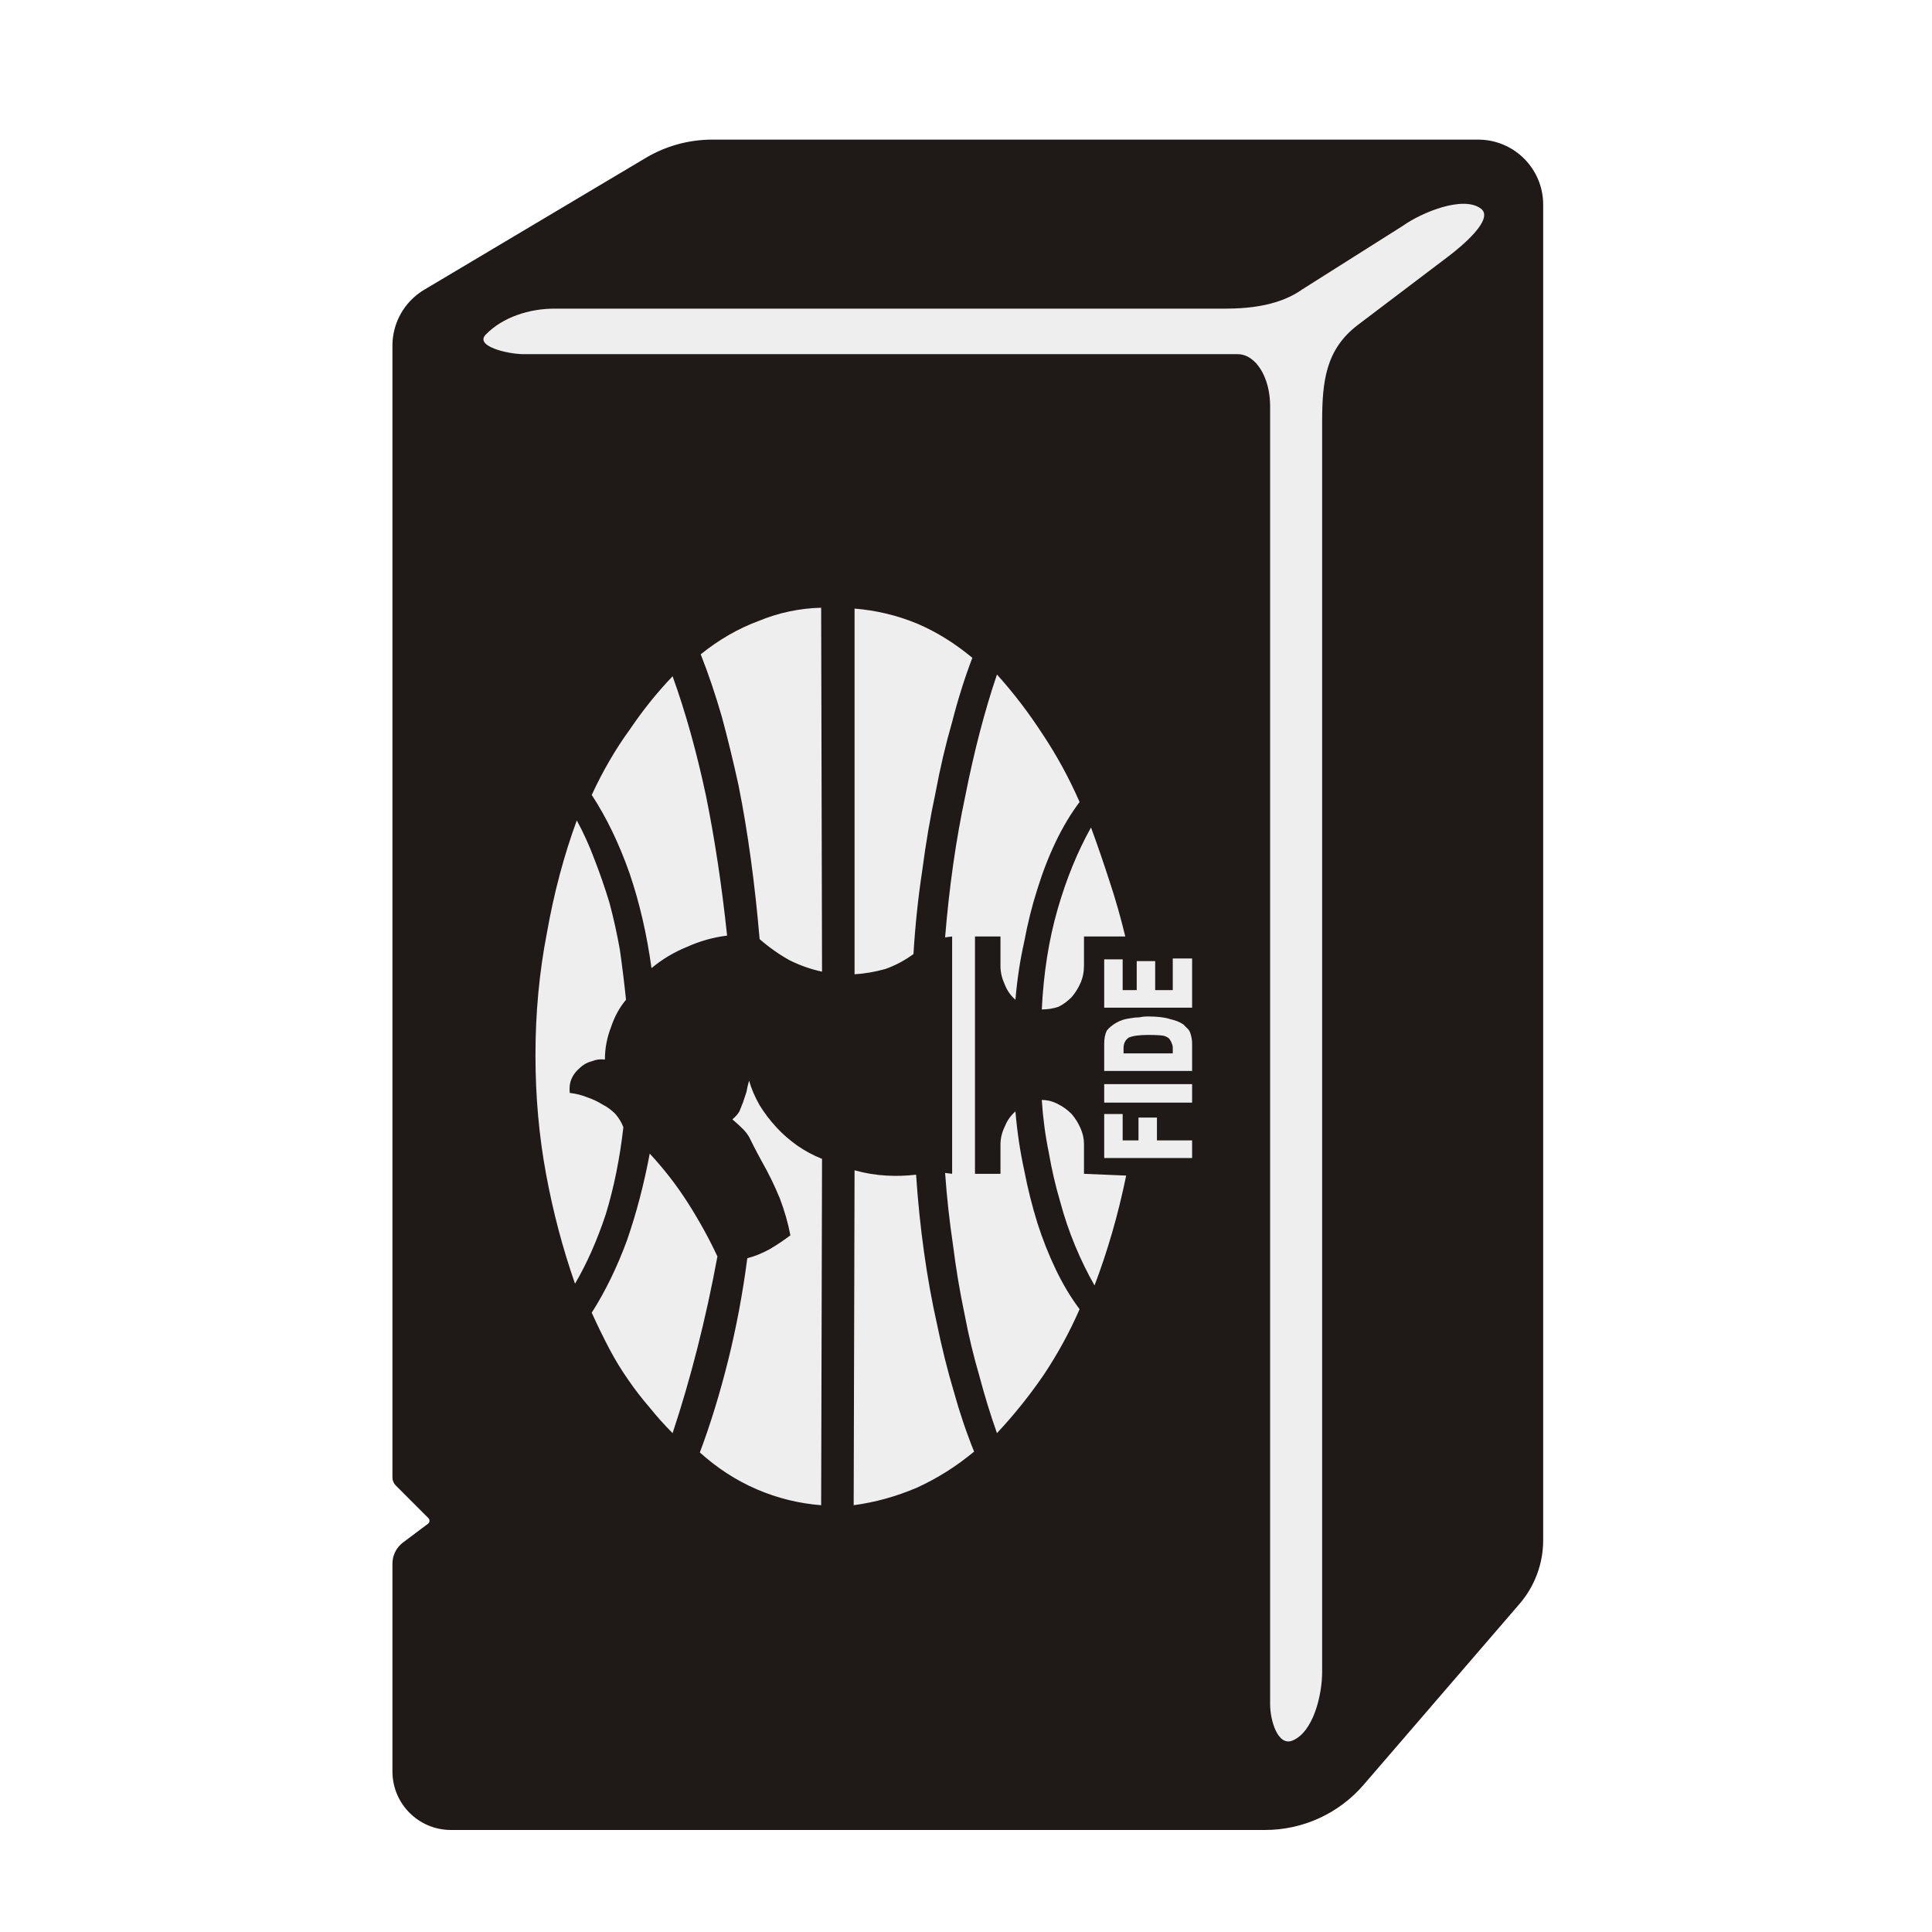
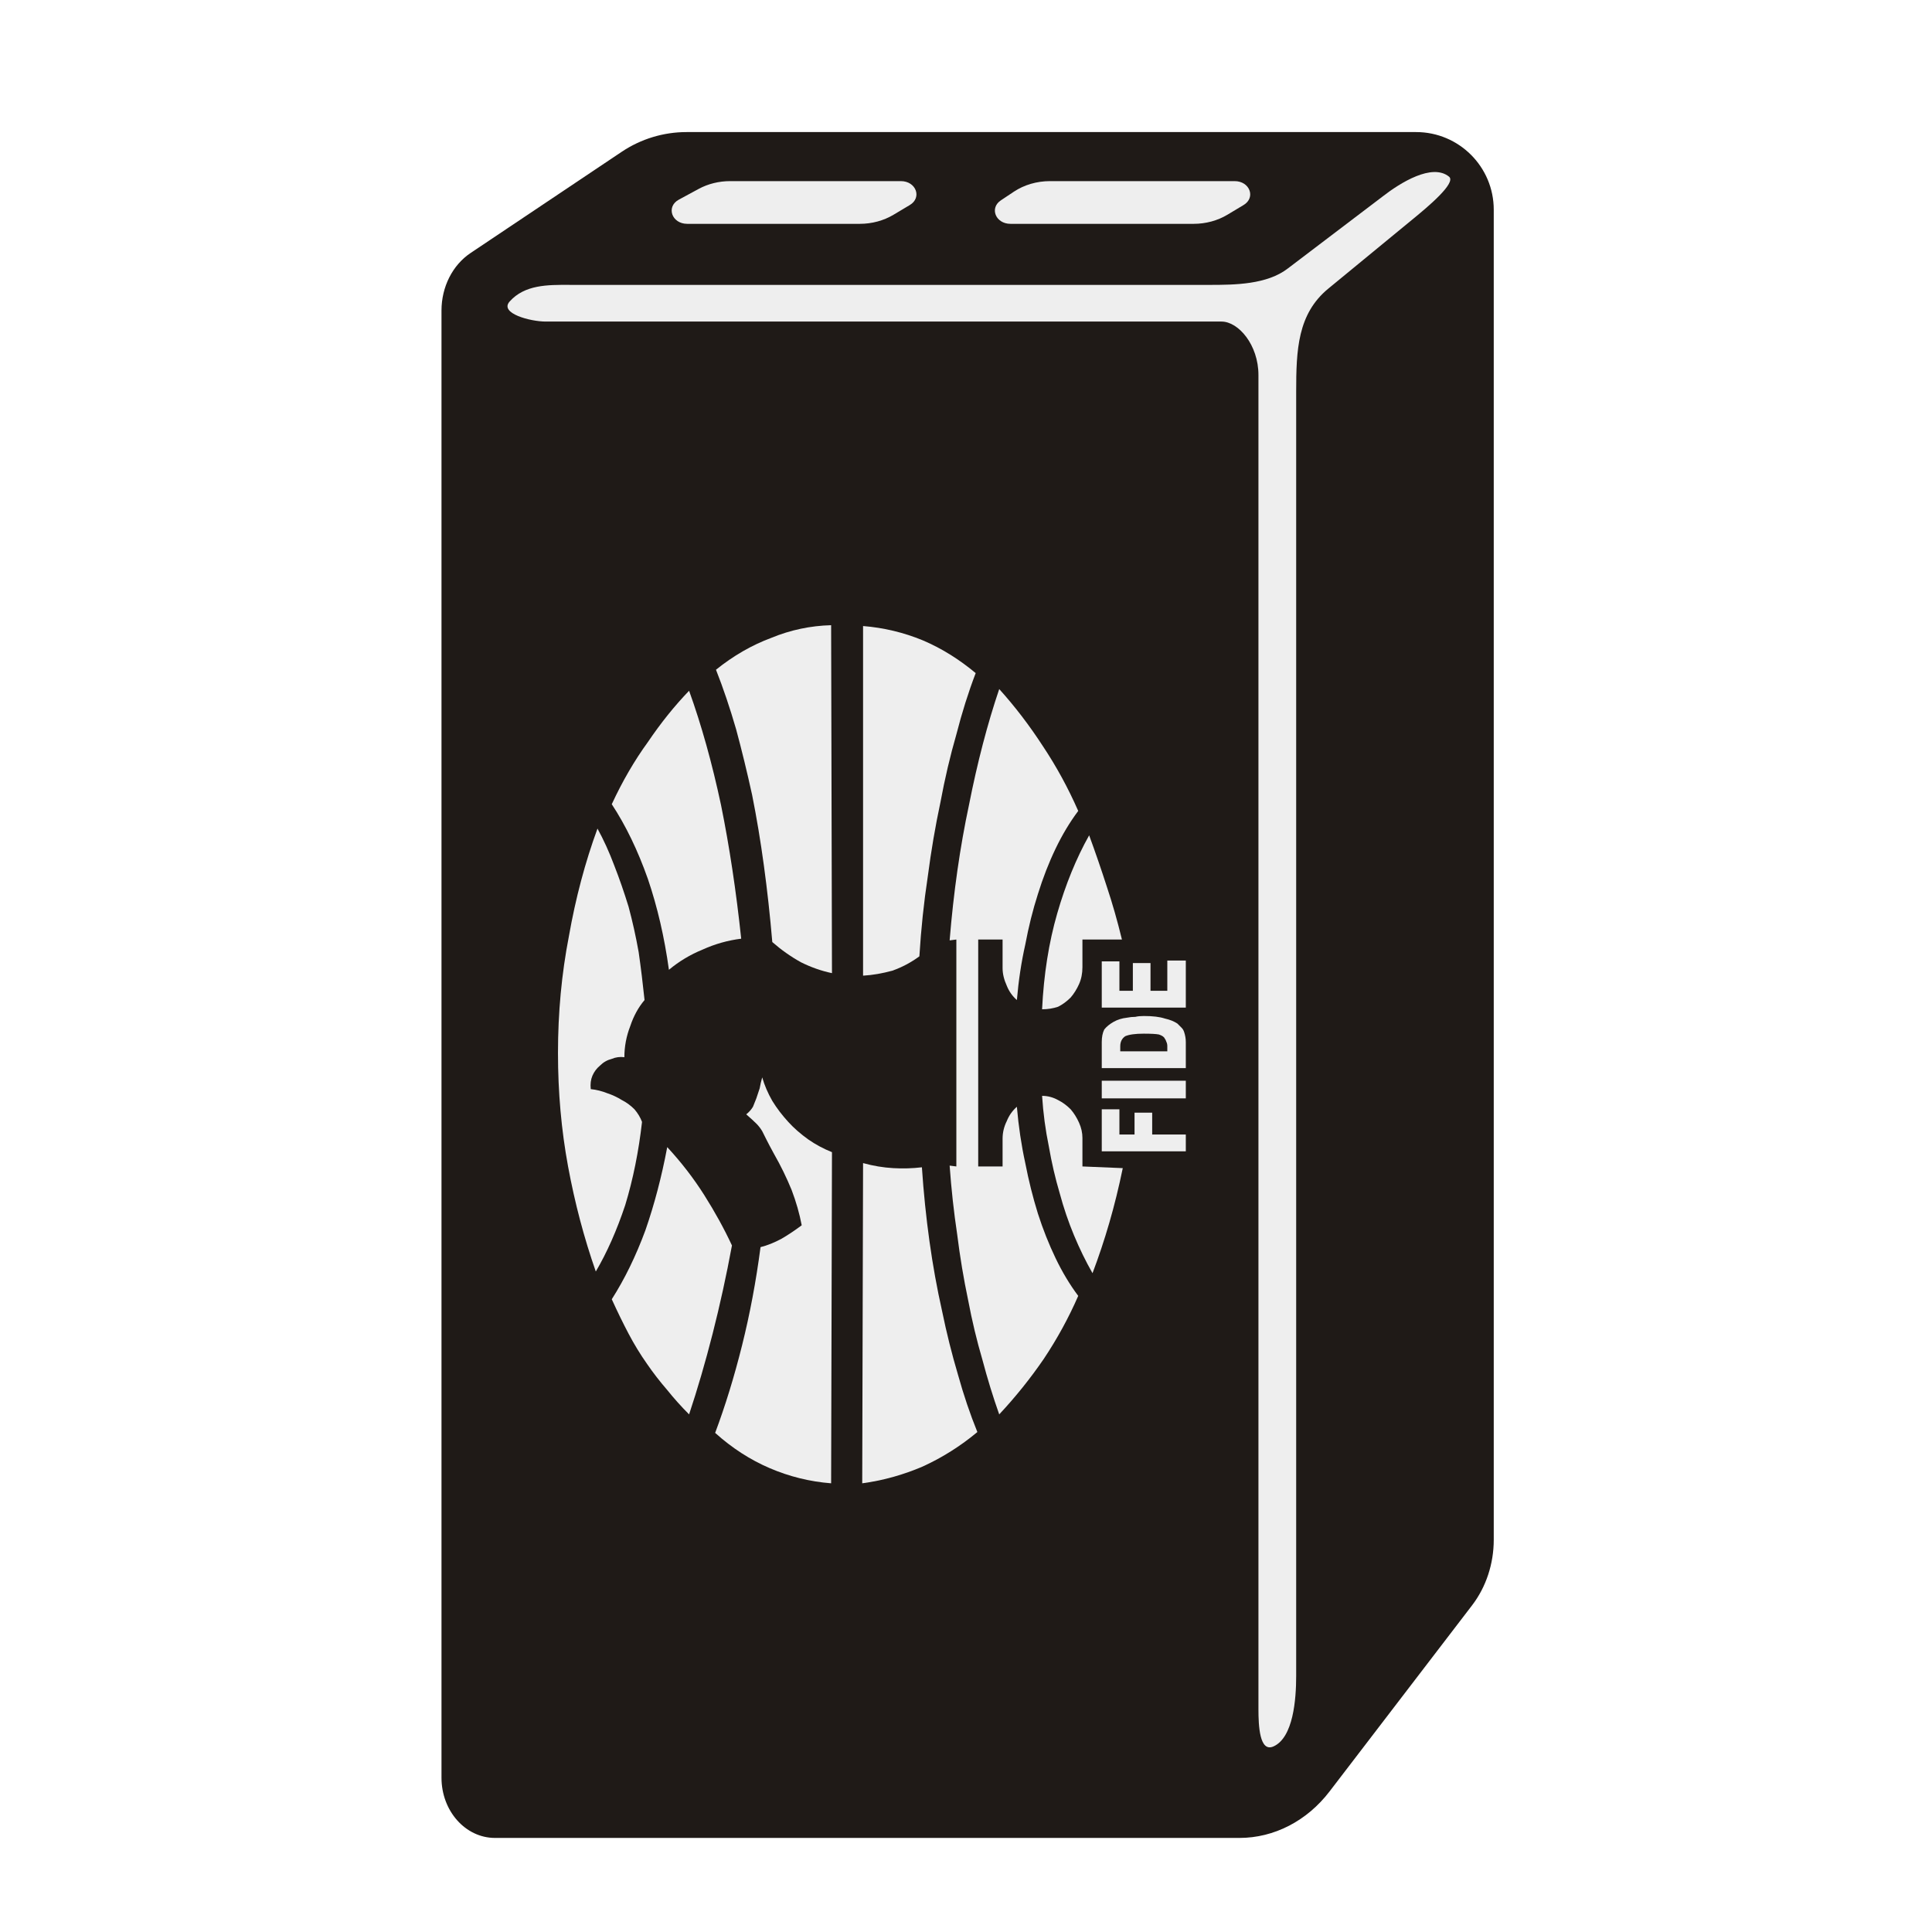
<svg xmlns="http://www.w3.org/2000/svg" width="512" height="512" viewBox="0 0 512 512" fill="none">
-   <path d="M335.262 484.964H119.506C110.942 484.964 104 478.021 104 469.457V414.377C104 412.174 105.037 410.099 106.8 408.777L113.415 403.816C113.902 403.451 113.953 402.739 113.522 402.309L104.879 393.665C104.316 393.103 104 392.34 104 391.544V91.593C104 85.518 107.198 79.893 112.418 76.787L171.13 41.847C176.461 38.675 182.549 37 188.753 37H391.731C401.246 37 408.96 44.714 408.96 54.229V408.17C408.96 414.363 406.736 420.35 402.694 425.041L361.366 472.999C354.82 480.596 345.29 484.964 335.262 484.964Z" fill="#1F1A17" />
-   <path d="M327.982 93.857H138.797C134.539 93.857 125.749 91.746 128.711 88.688C133.251 84.001 140.341 81.796 146.866 81.796H324.574C331.755 81.796 339.367 80.801 345.211 76.628L371.787 59.833C376.618 56.383 387.726 51.716 392.463 55.294C396.057 58.008 387.477 65.18 383.89 67.902L359.856 86.104C351.269 92.619 350.38 101.169 350.38 111.948V443.106C350.38 449.113 348.09 458.971 342.537 461.261C338.632 462.873 336.596 455.904 336.596 451.68V107.64C336.596 99.887 332.739 93.857 327.982 93.857Z" fill="#EEEEEE" />
-   <path d="M198.512 286.381C199.133 288.555 200.065 290.729 201.308 292.903C202.55 294.922 204.025 296.864 205.734 298.727C207.287 300.436 209.15 302.066 211.325 303.619C213.344 305.017 215.518 306.182 217.847 307.114L217.614 398.897C211.713 398.432 206.044 397.034 200.609 394.704C195.173 392.375 190.126 389.113 185.467 384.92C188.262 377.466 190.747 369.39 192.921 360.693C195.095 351.996 196.804 342.911 198.046 333.437C199.91 332.971 201.851 332.195 203.87 331.108C205.734 330.021 207.597 328.778 209.461 327.381C208.84 324.119 207.908 320.858 206.666 317.596C205.268 314.18 203.637 310.841 201.773 307.579C200.842 305.871 200.143 304.551 199.677 303.619C199.211 302.687 198.823 301.911 198.512 301.29C198.046 300.513 197.503 299.814 196.881 299.193C196.26 298.572 195.328 297.718 194.086 296.631C194.863 296.009 195.484 295.311 195.95 294.534C196.26 293.757 196.571 292.981 196.881 292.204C197.192 291.273 197.503 290.341 197.813 289.409C197.969 288.477 198.202 287.468 198.512 286.381ZM190.126 332.971C188.573 341.358 186.787 349.511 184.768 357.432C182.749 365.352 180.575 372.807 178.245 379.795C176.071 377.621 174.052 375.369 172.188 373.04C170.169 370.71 168.306 368.303 166.597 365.818C164.734 363.178 163.025 360.382 161.472 357.432C159.919 354.481 158.366 351.297 156.813 347.881C160.385 342.29 163.491 335.922 166.132 328.778C168.616 321.634 170.635 313.947 172.188 305.716C176.071 309.909 179.488 314.335 182.438 318.994C185.389 323.653 187.952 328.312 190.126 332.971ZM287.268 255.864C287.268 257.572 286.957 259.125 286.336 260.523C285.715 261.92 284.938 263.163 284.006 264.25C282.919 265.337 281.754 266.191 280.512 266.812C279.114 267.278 277.639 267.511 276.086 267.511C276.552 257.883 277.949 249.03 280.279 240.955C282.609 232.879 285.559 225.657 289.131 219.29C290.84 223.949 292.47 228.686 294.023 233.5C295.576 238.159 296.974 243.051 298.216 248.176H287.268V255.864ZM276.086 291.506C277.639 291.506 279.114 291.894 280.512 292.67C281.754 293.292 282.919 294.146 284.006 295.233C284.938 296.32 285.715 297.562 286.336 298.96C286.957 300.358 287.268 301.756 287.268 303.153V311.074L298.449 311.54C297.362 316.82 296.12 321.867 294.722 326.682C293.324 331.496 291.771 336.155 290.063 340.659C288.199 337.398 286.491 333.903 284.938 330.176C283.385 326.449 282.065 322.566 280.978 318.528C279.735 314.335 278.726 309.987 277.949 305.483C277.018 300.979 276.396 296.32 276.086 291.506ZM269.097 264.949C267.855 263.862 266.923 262.542 266.302 260.989C265.525 259.28 265.137 257.65 265.137 256.097V248.176H258.381V311.074H265.137V303.386C265.137 301.678 265.525 300.047 266.302 298.494C266.923 296.941 267.855 295.621 269.097 294.534C269.563 299.97 270.34 305.172 271.427 310.142C272.359 314.956 273.523 319.615 274.921 324.119C276.319 328.468 277.949 332.583 279.813 336.466C281.677 340.348 283.773 343.843 286.103 346.949C283.463 353.005 280.279 358.829 276.552 364.42C272.824 369.856 268.709 374.981 264.205 379.795C262.497 374.981 260.944 369.934 259.546 364.653C257.993 359.373 256.673 353.86 255.586 348.113C254.343 342.212 253.334 336.155 252.557 329.943C251.626 323.731 250.927 317.364 250.461 310.841L252.325 311.074V248.176L250.461 248.409C251.548 235.053 253.334 222.551 255.819 210.904C258.148 199.101 260.944 188.385 264.205 178.756C268.554 183.57 272.591 188.851 276.319 194.597C280.046 200.188 283.307 206.167 286.103 212.534C283.773 215.64 281.677 219.135 279.813 223.017C277.949 226.9 276.319 231.093 274.921 235.597C273.523 239.945 272.359 244.604 271.427 249.574C270.34 254.388 269.563 259.513 269.097 264.949ZM192.688 247.943C188.961 248.409 185.389 249.419 181.972 250.972C178.556 252.369 175.45 254.233 172.654 256.562C171.412 247.555 169.471 239.169 166.83 231.403C164.035 223.483 160.696 216.572 156.813 210.671C159.764 204.303 163.103 198.557 166.83 193.432C170.402 188.152 174.207 183.415 178.245 179.222C181.662 188.695 184.613 199.256 187.097 210.904C189.427 222.396 191.291 234.742 192.688 247.943ZM150.989 289.642C152.543 289.797 154.096 290.186 155.649 290.807C157.046 291.273 158.366 291.894 159.609 292.67C160.851 293.292 162.016 294.146 163.103 295.233C164.035 296.32 164.734 297.485 165.2 298.727C164.268 306.958 162.715 314.646 160.541 321.79C158.211 328.778 155.493 334.913 152.387 340.193C149.126 330.875 146.563 321.168 144.7 311.074C142.836 300.979 141.904 290.496 141.904 279.625C141.904 268.443 142.914 257.65 144.933 247.244C146.796 236.684 149.436 226.744 152.853 217.426C154.561 220.532 156.114 223.949 157.512 227.676C158.91 231.248 160.23 235.053 161.472 239.091C162.56 243.129 163.491 247.322 164.268 251.67C164.889 256.019 165.433 260.445 165.899 264.949C164.19 266.968 162.87 269.375 161.938 272.17C160.851 274.966 160.308 277.839 160.308 280.79C159.065 280.634 157.9 280.79 156.813 281.256C155.571 281.566 154.484 282.187 153.552 283.119C152.62 283.896 151.921 284.828 151.455 285.915C150.989 287.002 150.834 288.244 150.989 289.642ZM217.847 257.494C214.897 256.873 212.023 255.864 209.228 254.466C206.433 252.913 203.792 251.049 201.308 248.875C200.686 241.576 199.91 234.51 198.978 227.676C198.046 220.843 196.959 214.32 195.717 208.108C194.319 201.741 192.844 195.684 191.291 189.938C189.582 184.036 187.719 178.523 185.7 173.398C190.514 169.515 195.639 166.565 201.075 164.546C206.355 162.371 211.868 161.207 217.614 161.051L217.847 257.494ZM226.467 258.193V161.284C232.213 161.75 237.726 163.07 243.006 165.244C248.131 167.419 253.023 170.447 257.682 174.33C255.664 179.61 253.878 185.279 252.325 191.335C250.616 197.237 249.141 203.527 247.898 210.205C246.501 216.727 245.336 223.561 244.404 230.705C243.317 237.849 242.54 245.225 242.075 252.835C239.745 254.544 237.26 255.864 234.62 256.795C231.825 257.572 229.107 258.038 226.467 258.193ZM242.773 311.307C243.239 318.295 243.938 325.129 244.87 331.807C245.802 338.485 246.967 344.93 248.364 351.142C249.607 357.199 251.082 363.1 252.79 368.846C254.343 374.437 256.129 379.718 258.148 384.687C253.489 388.57 248.442 391.754 243.006 394.238C237.571 396.568 231.98 398.121 226.234 398.897L226.467 310.142C229.262 310.918 232.058 311.384 234.853 311.54C237.493 311.695 240.133 311.617 242.773 311.307ZM292.626 306.881V295.233H297.518V302.222H301.711V296.165H306.603V302.222H315.921V306.881H292.626ZM292.626 292.204V287.312H315.921V292.204H292.626ZM292.626 283.818V276.597C292.626 275.199 292.859 274.034 293.324 273.102C293.946 272.326 294.8 271.627 295.887 271.006C296.974 270.384 298.216 269.996 299.614 269.841C300.391 269.686 301.167 269.608 301.944 269.608C302.565 269.453 303.341 269.375 304.273 269.375C306.758 269.375 308.699 269.608 310.097 270.074C311.495 270.384 312.66 270.85 313.591 271.472C314.057 271.937 314.446 272.326 314.756 272.636C315.067 272.947 315.3 273.335 315.455 273.801C315.766 274.733 315.921 275.665 315.921 276.597V283.818H292.626ZM297.751 279.159H310.796V277.761C310.796 277.295 310.718 276.907 310.563 276.597C310.408 276.131 310.253 275.82 310.097 275.665C309.942 275.199 309.398 274.811 308.467 274.5C307.69 274.345 306.292 274.267 304.273 274.267C301.944 274.267 300.236 274.5 299.148 274.966C298.217 275.587 297.751 276.519 297.751 277.761L297.751 279.159ZM292.626 267.045V254.233H297.518V262.386H301.245V254.699H306.137V262.386H310.796V254H315.921V267.045H292.626Z" fill="#EEEEEE" />
+   <path d="M328.469 487.071H131.179C123.348 487.071 117 479.927 117 471.114V82.292C117 76.041 119.925 70.253 124.698 67.056L164.771 40.22C169.853 36.817 175.831 35 181.948 35H375.279C386.645 35 395.859 44.214 395.859 55.58V408.05C395.859 414.422 393.826 420.583 390.129 425.41L352.339 474.759C346.353 482.576 337.638 487.071 328.469 487.071Z" fill="#1F1A17" />
+   <path d="M144.608 85.216H323.709C328.213 85.216 333.5 91.413 333.5 99.382V452.972C333.5 457.314 333.791 464.476 337.488 462.82C342.745 460.465 343.5 450.334 343.5 444.161V103.809C343.5 92.731 343.871 83.196 352 76.5L374.753 57.793C378.149 54.995 386 48.5 384.026 46.833C379.54 43.156 371.074 48.454 366.5 52L341.322 71.122C335.79 75.411 327.281 75.5 320.483 75.5H152.246C151.797 75.5 151.345 75.498 150.891 75.496H150.886C145.102 75.468 139.043 75.438 135.059 79.903C132.255 83.046 140.577 85.216 144.608 85.216Z" fill="#EEEEEE" />
+   <path d="M208.899 297.317C207.265 295.536 205.855 293.679 204.667 291.749C203.479 289.67 202.588 287.591 201.994 285.513C201.697 286.552 201.474 287.517 201.326 288.408L200.435 291.081L199.544 293.308C199.098 294.051 198.504 294.719 197.762 295.313C198.95 296.352 199.841 297.169 200.435 297.763C201.029 298.357 201.549 299.025 201.994 299.767L203.108 301.995C203.553 302.886 204.221 304.148 205.112 305.781C206.894 308.9 208.453 312.092 209.79 315.359C210.977 318.477 211.868 321.595 212.462 324.713C210.681 326.05 208.899 327.238 207.117 328.277C205.186 329.317 203.33 330.059 201.549 330.504C200.361 339.562 198.727 348.249 196.648 356.564C194.57 364.879 192.194 372.601 189.521 379.728C193.976 383.737 198.801 386.856 203.999 389.083C209.196 391.31 214.615 392.647 220.258 393.092L220.481 305.336C218.253 304.445 216.175 303.331 214.244 301.995C212.165 300.51 210.384 298.951 208.899 297.317Z" fill="#EEEEEE" />
+   <path d="M193.976 330.059C192.491 338.077 190.783 345.873 188.853 353.446C186.922 361.019 184.844 368.146 182.616 374.828C180.537 372.749 178.607 370.596 176.825 368.369C174.895 366.142 173.113 363.84 171.48 361.464C169.698 358.94 168.065 356.267 166.58 353.446C165.095 350.625 163.61 347.581 162.125 344.314C165.54 338.968 168.51 332.88 171.034 326.05C173.41 319.219 175.34 311.869 176.825 303.999C180.538 308.009 183.804 312.24 186.626 316.695C189.447 321.15 191.897 325.604 193.976 330.059Z" fill="#EEEEEE" />
+   <path d="M285.964 260.789C286.558 259.453 286.855 257.968 286.855 256.335V248.985H297.323C296.135 244.085 294.799 239.407 293.314 234.953C291.829 230.349 290.27 225.821 288.637 221.366C285.221 227.454 282.4 234.359 280.173 242.08C277.945 249.801 276.609 258.265 276.164 267.471C277.648 267.471 279.059 267.249 280.396 266.803C281.583 266.209 282.697 265.393 283.737 264.353C284.627 263.314 285.37 262.126 285.964 260.789Z" fill="#EEEEEE" />
+   <path d="M276.164 290.413C277.648 290.413 279.059 290.784 280.396 291.526C281.583 292.12 282.697 292.937 283.737 293.976C284.627 295.016 285.37 296.204 285.964 297.54C286.558 298.877 286.855 300.213 286.855 301.549V309.122L297.546 309.568C296.506 314.616 295.319 319.442 293.982 324.045C292.646 328.648 291.161 333.103 289.528 337.409C287.746 334.291 286.112 330.95 284.627 327.386C283.143 323.823 281.88 320.11 280.841 316.25C279.653 312.241 278.688 308.083 277.945 303.777C277.055 299.47 276.461 295.016 276.164 290.413Z" fill="#EEEEEE" />
+   <path d="M266.809 261.235C267.403 262.72 268.294 263.982 269.482 265.021C269.927 259.824 270.67 254.924 271.709 250.321C272.6 245.569 273.714 241.115 275.05 236.957C276.386 232.651 277.945 228.642 279.727 224.93C281.509 221.217 283.514 217.876 285.741 214.907C283.068 208.819 279.95 203.102 276.386 197.756C272.823 192.262 268.962 187.214 264.804 182.611C261.686 191.817 259.013 202.063 256.786 213.348C254.41 224.484 252.703 236.437 251.663 249.207L253.445 248.985V309.122L251.663 308.899C252.109 315.136 252.777 321.224 253.668 327.163C254.41 333.103 255.375 338.894 256.563 344.537C257.603 350.031 258.865 355.302 260.35 360.351C261.686 365.399 263.171 370.225 264.804 374.828C269.11 370.225 273.045 365.325 276.609 360.128C280.173 354.782 283.217 349.214 285.741 343.423C283.514 340.453 281.509 337.112 279.727 333.4C277.945 329.688 276.386 325.753 275.05 321.595C273.714 317.289 272.6 312.834 271.709 308.231C270.67 303.48 269.927 298.505 269.482 293.308C268.294 294.348 267.403 295.61 266.809 297.095C266.066 298.58 265.695 300.139 265.695 301.772V309.122H259.236V248.985H265.695V256.558C265.695 258.042 266.066 259.602 266.809 261.235Z" fill="#EEEEEE" />
+   <path d="M196.426 248.762C192.862 249.207 189.447 250.173 186.18 251.657C182.913 252.994 179.944 254.776 177.271 257.003C176.083 248.391 174.227 240.372 171.702 232.948C169.03 225.375 165.837 218.767 162.125 213.125C164.946 207.037 168.139 201.543 171.702 196.643C175.118 191.594 178.756 187.065 182.616 183.056C185.883 192.114 188.704 202.211 191.08 213.348C193.307 224.336 195.089 236.14 196.426 248.762Z" fill="#EEEEEE" />
+   <path d="M161.011 289.745C159.526 289.151 158.042 288.779 156.557 288.631C156.408 287.295 156.557 286.107 157.002 285.067C157.448 284.028 158.116 283.137 159.007 282.394C159.898 281.503 160.937 280.91 162.125 280.613C163.164 280.167 164.278 280.019 165.466 280.167C165.466 277.346 165.986 274.599 167.025 271.926C167.916 269.253 169.178 266.952 170.812 265.021C170.366 260.715 169.846 256.483 169.252 252.326C168.51 248.168 167.619 244.159 166.58 240.298C165.392 236.437 164.13 232.8 162.793 229.384C161.457 225.821 159.972 222.554 158.339 219.584C155.072 228.493 152.548 237.997 150.766 248.094C148.835 258.042 147.87 268.362 147.87 279.053C147.87 289.448 148.761 299.471 150.543 309.122C152.325 318.774 154.775 328.054 157.893 336.964C160.863 331.915 163.461 326.05 165.689 319.368C167.768 312.537 169.252 305.187 170.143 297.317C169.698 296.129 169.03 295.016 168.139 293.976C167.099 292.937 165.986 292.12 164.798 291.526C163.61 290.784 162.348 290.19 161.011 289.745Z" fill="#EEEEEE" />
+   <path d="M220.481 257.894C217.659 257.3 214.912 256.335 212.24 254.998C209.567 253.514 207.043 251.732 204.667 249.653C204.073 242.674 203.33 235.918 202.439 229.384C201.549 222.851 200.509 216.614 199.321 210.675C197.985 204.587 196.574 198.796 195.089 193.302C193.456 187.659 191.674 182.388 189.744 177.488C194.347 173.776 199.247 170.954 204.444 169.024C209.493 166.945 214.764 165.831 220.258 165.683L220.481 257.894Z" fill="#EEEEEE" />
+   <path d="M228.722 165.906V258.562C231.246 258.414 233.845 257.968 236.517 257.226C239.042 256.335 241.418 255.073 243.645 253.439C244.09 246.163 244.833 239.11 245.872 232.28C246.763 225.449 247.877 218.916 249.213 212.679C250.401 206.294 251.812 200.281 253.445 194.638C254.93 188.847 256.637 183.427 258.568 178.379C254.113 174.666 249.436 171.771 244.536 169.692C239.487 167.613 234.216 166.351 228.722 165.906Z" fill="#EEEEEE" />
+   <path d="M244.313 309.345C244.758 316.027 245.427 322.56 246.318 328.945C247.209 335.33 248.322 341.493 249.659 347.432C250.846 353.223 252.257 358.866 253.89 364.36C255.375 369.705 257.083 374.754 259.013 379.505C254.559 383.218 249.733 386.262 244.536 388.637C239.339 390.865 233.993 392.35 228.499 393.092L228.722 308.231C231.395 308.974 234.067 309.419 236.74 309.568C239.264 309.716 241.789 309.642 244.313 309.345Z" fill="#EEEEEE" />
+   <path d="M291.978 293.976V305.113H314.251V300.658H305.341V294.867H300.664V300.658H296.655V293.976H291.978Z" fill="#EEEEEE" />
+   <path d="M291.978 291.081V286.404H314.251V291.081H291.978Z" fill="#EEEEEE" />
+   <path fill-rule="evenodd" clip-rule="evenodd" d="M291.978 276.158V283.063H314.251V276.158C314.251 275.267 314.102 274.376 313.805 273.485C313.657 273.04 313.434 272.668 313.137 272.371L312.023 271.258C311.133 270.664 310.019 270.218 308.682 269.921C307.346 269.476 305.49 269.253 303.114 269.253C302.223 269.253 301.481 269.327 300.887 269.476C300.144 269.476 299.402 269.55 298.66 269.699C297.323 269.847 296.135 270.218 295.096 270.812C294.056 271.406 293.24 272.074 292.646 272.817C292.2 273.708 291.978 274.822 291.978 276.158ZM309.351 278.608H296.878L296.878 277.272C296.878 276.084 297.323 275.193 298.214 274.599C299.254 274.153 300.887 273.931 303.114 273.931C305.045 273.931 306.381 274.005 307.123 274.153C308.014 274.45 308.534 274.822 308.683 275.267C308.831 275.415 308.98 275.712 309.128 276.158C309.276 276.455 309.351 276.826 309.351 277.272V278.608Z" fill="#EEEEEE" />
+   <path d="M291.978 267.026V254.776H296.655V262.571H300.219V255.221H304.896V262.571H309.351V254.553H314.251V267.026H291.978Z" fill="#EEEEEE" />
+   <path d="M185.159 50.06L179.906 52.903C176.44 54.779 178.011 59.319 182.127 59.319H227.854C231.046 59.319 234.159 58.483 236.766 56.926L241.118 54.328C244.401 52.367 242.76 48 238.742 48H193.487C190.535 48 187.645 48.715 185.159 50.06Z" fill="#EEEEEE" />
+   <path d="M268.684 50.801L265.232 53.1C262.161 55.146 263.872 59.319 267.781 59.319H316.33C319.536 59.319 322.662 58.476 325.276 56.906L329.579 54.322C332.851 52.357 331.207 48 327.194 48H278.244C274.775 48 271.408 48.987 268.684 50.801Z" fill="#EEEEEE" />
</svg>
